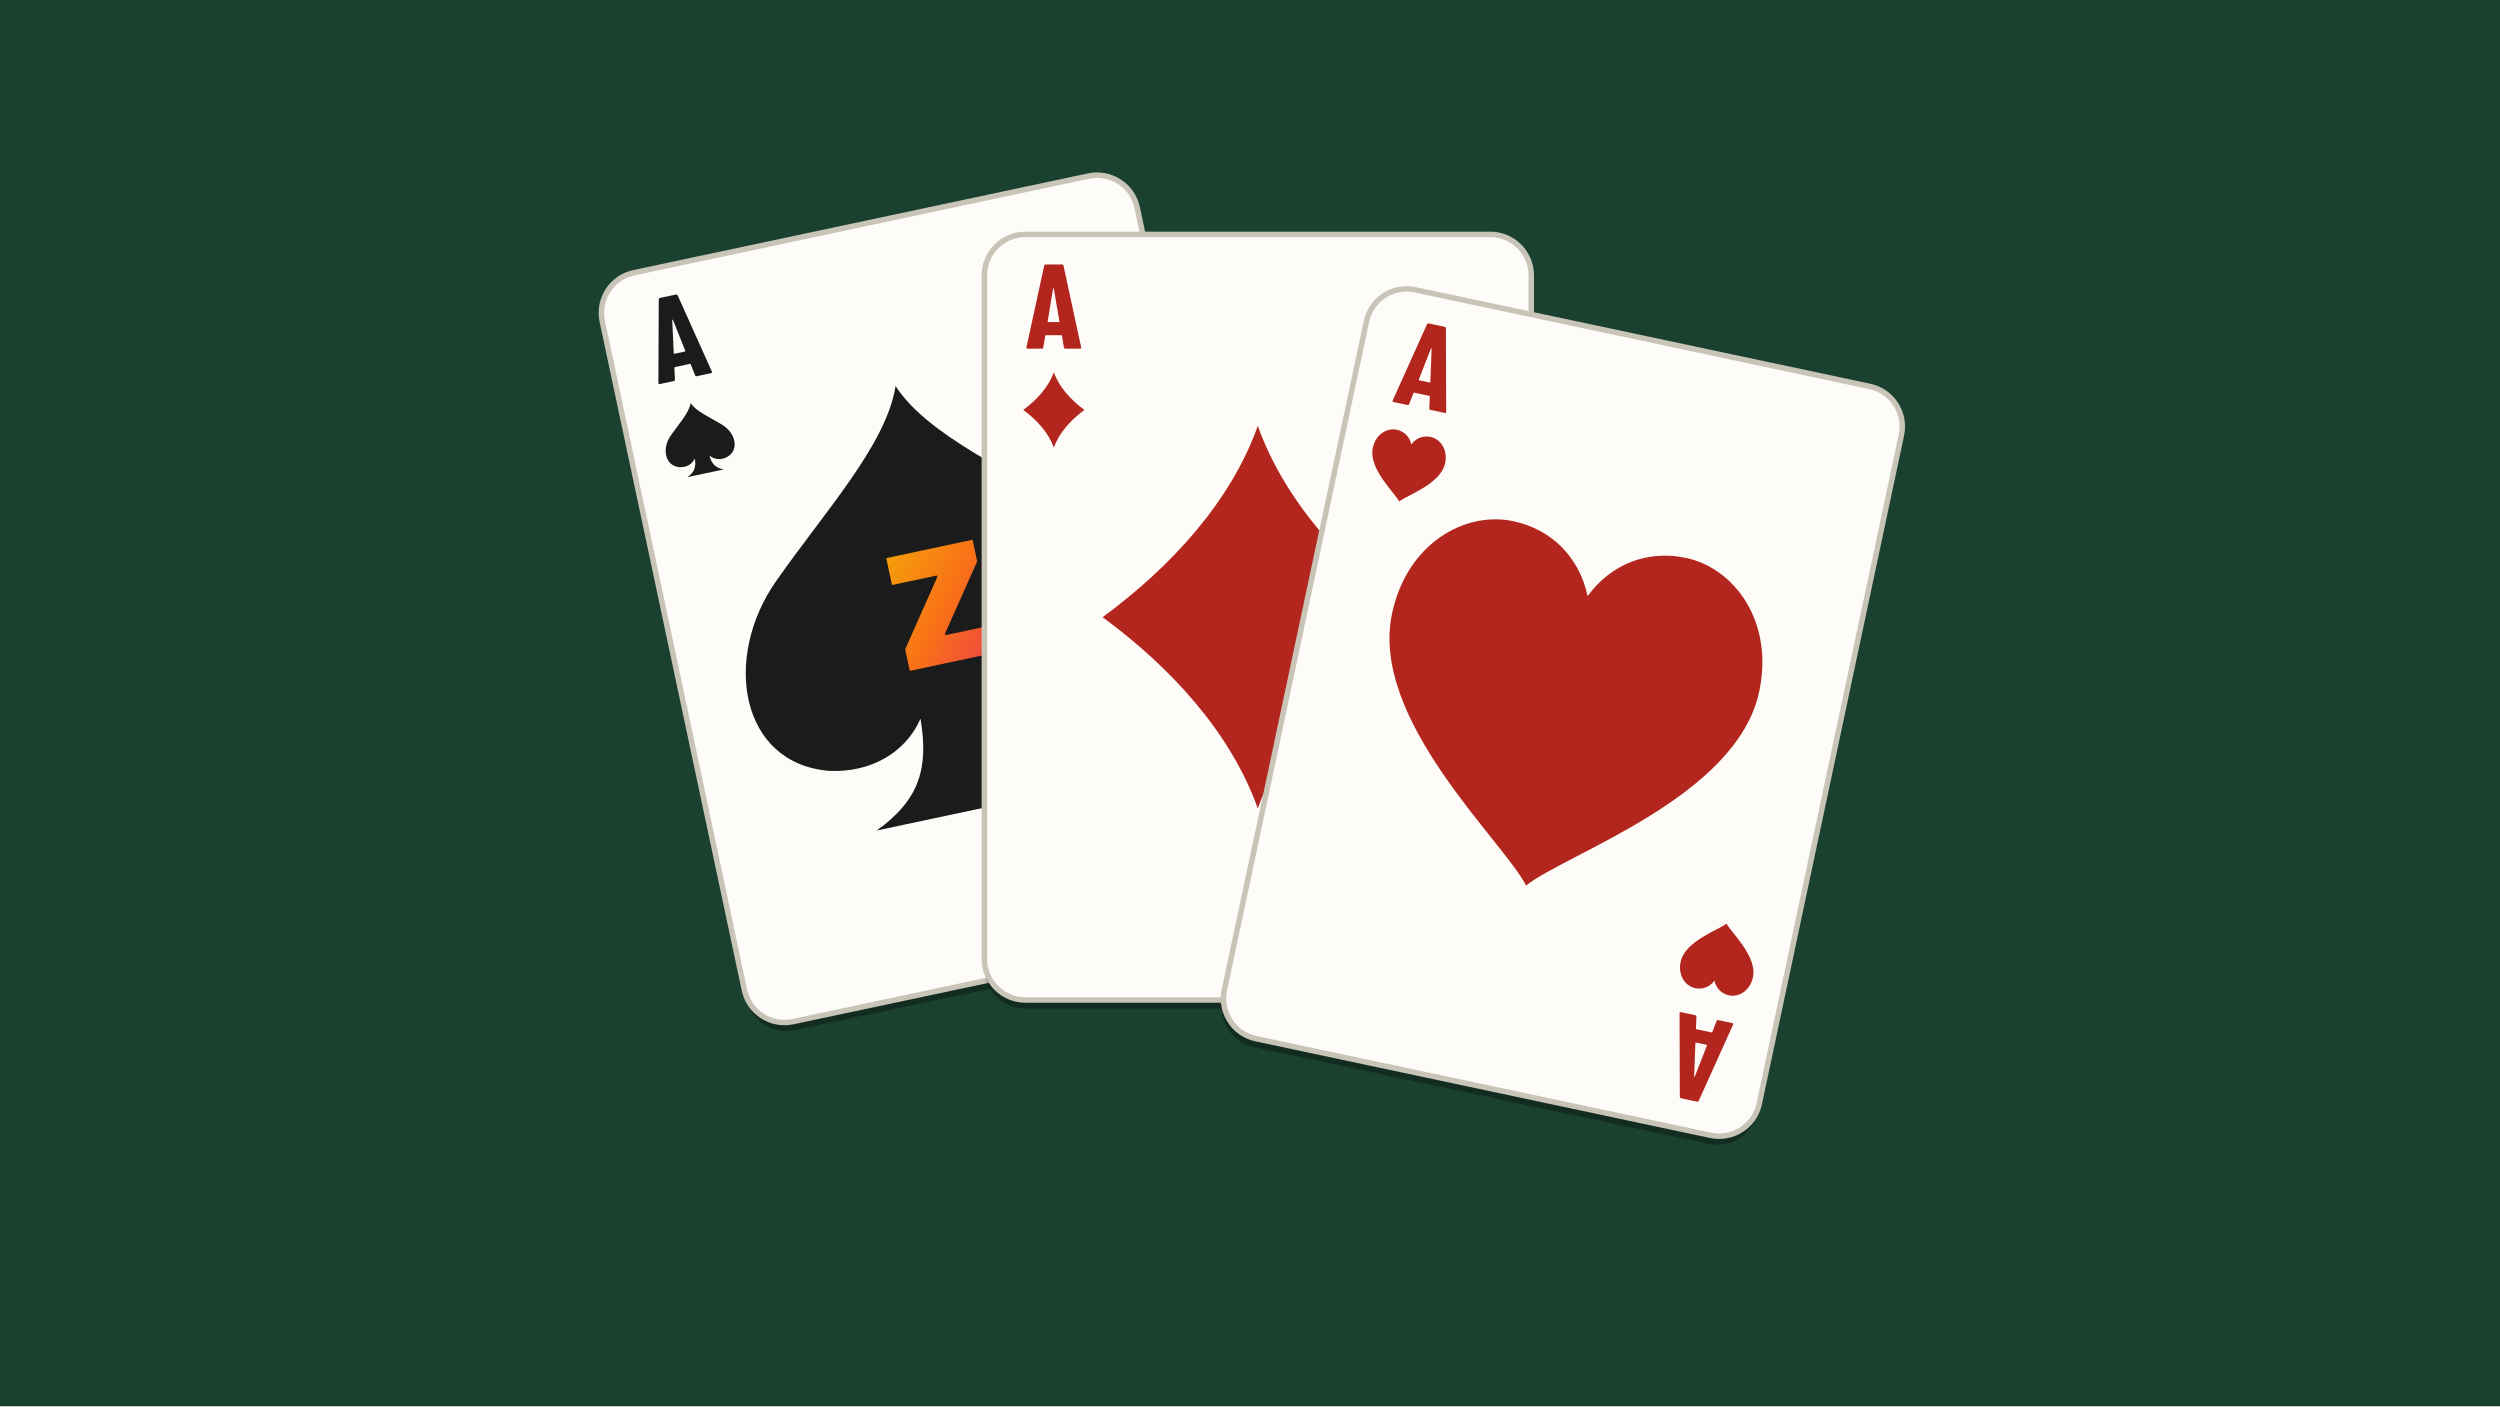
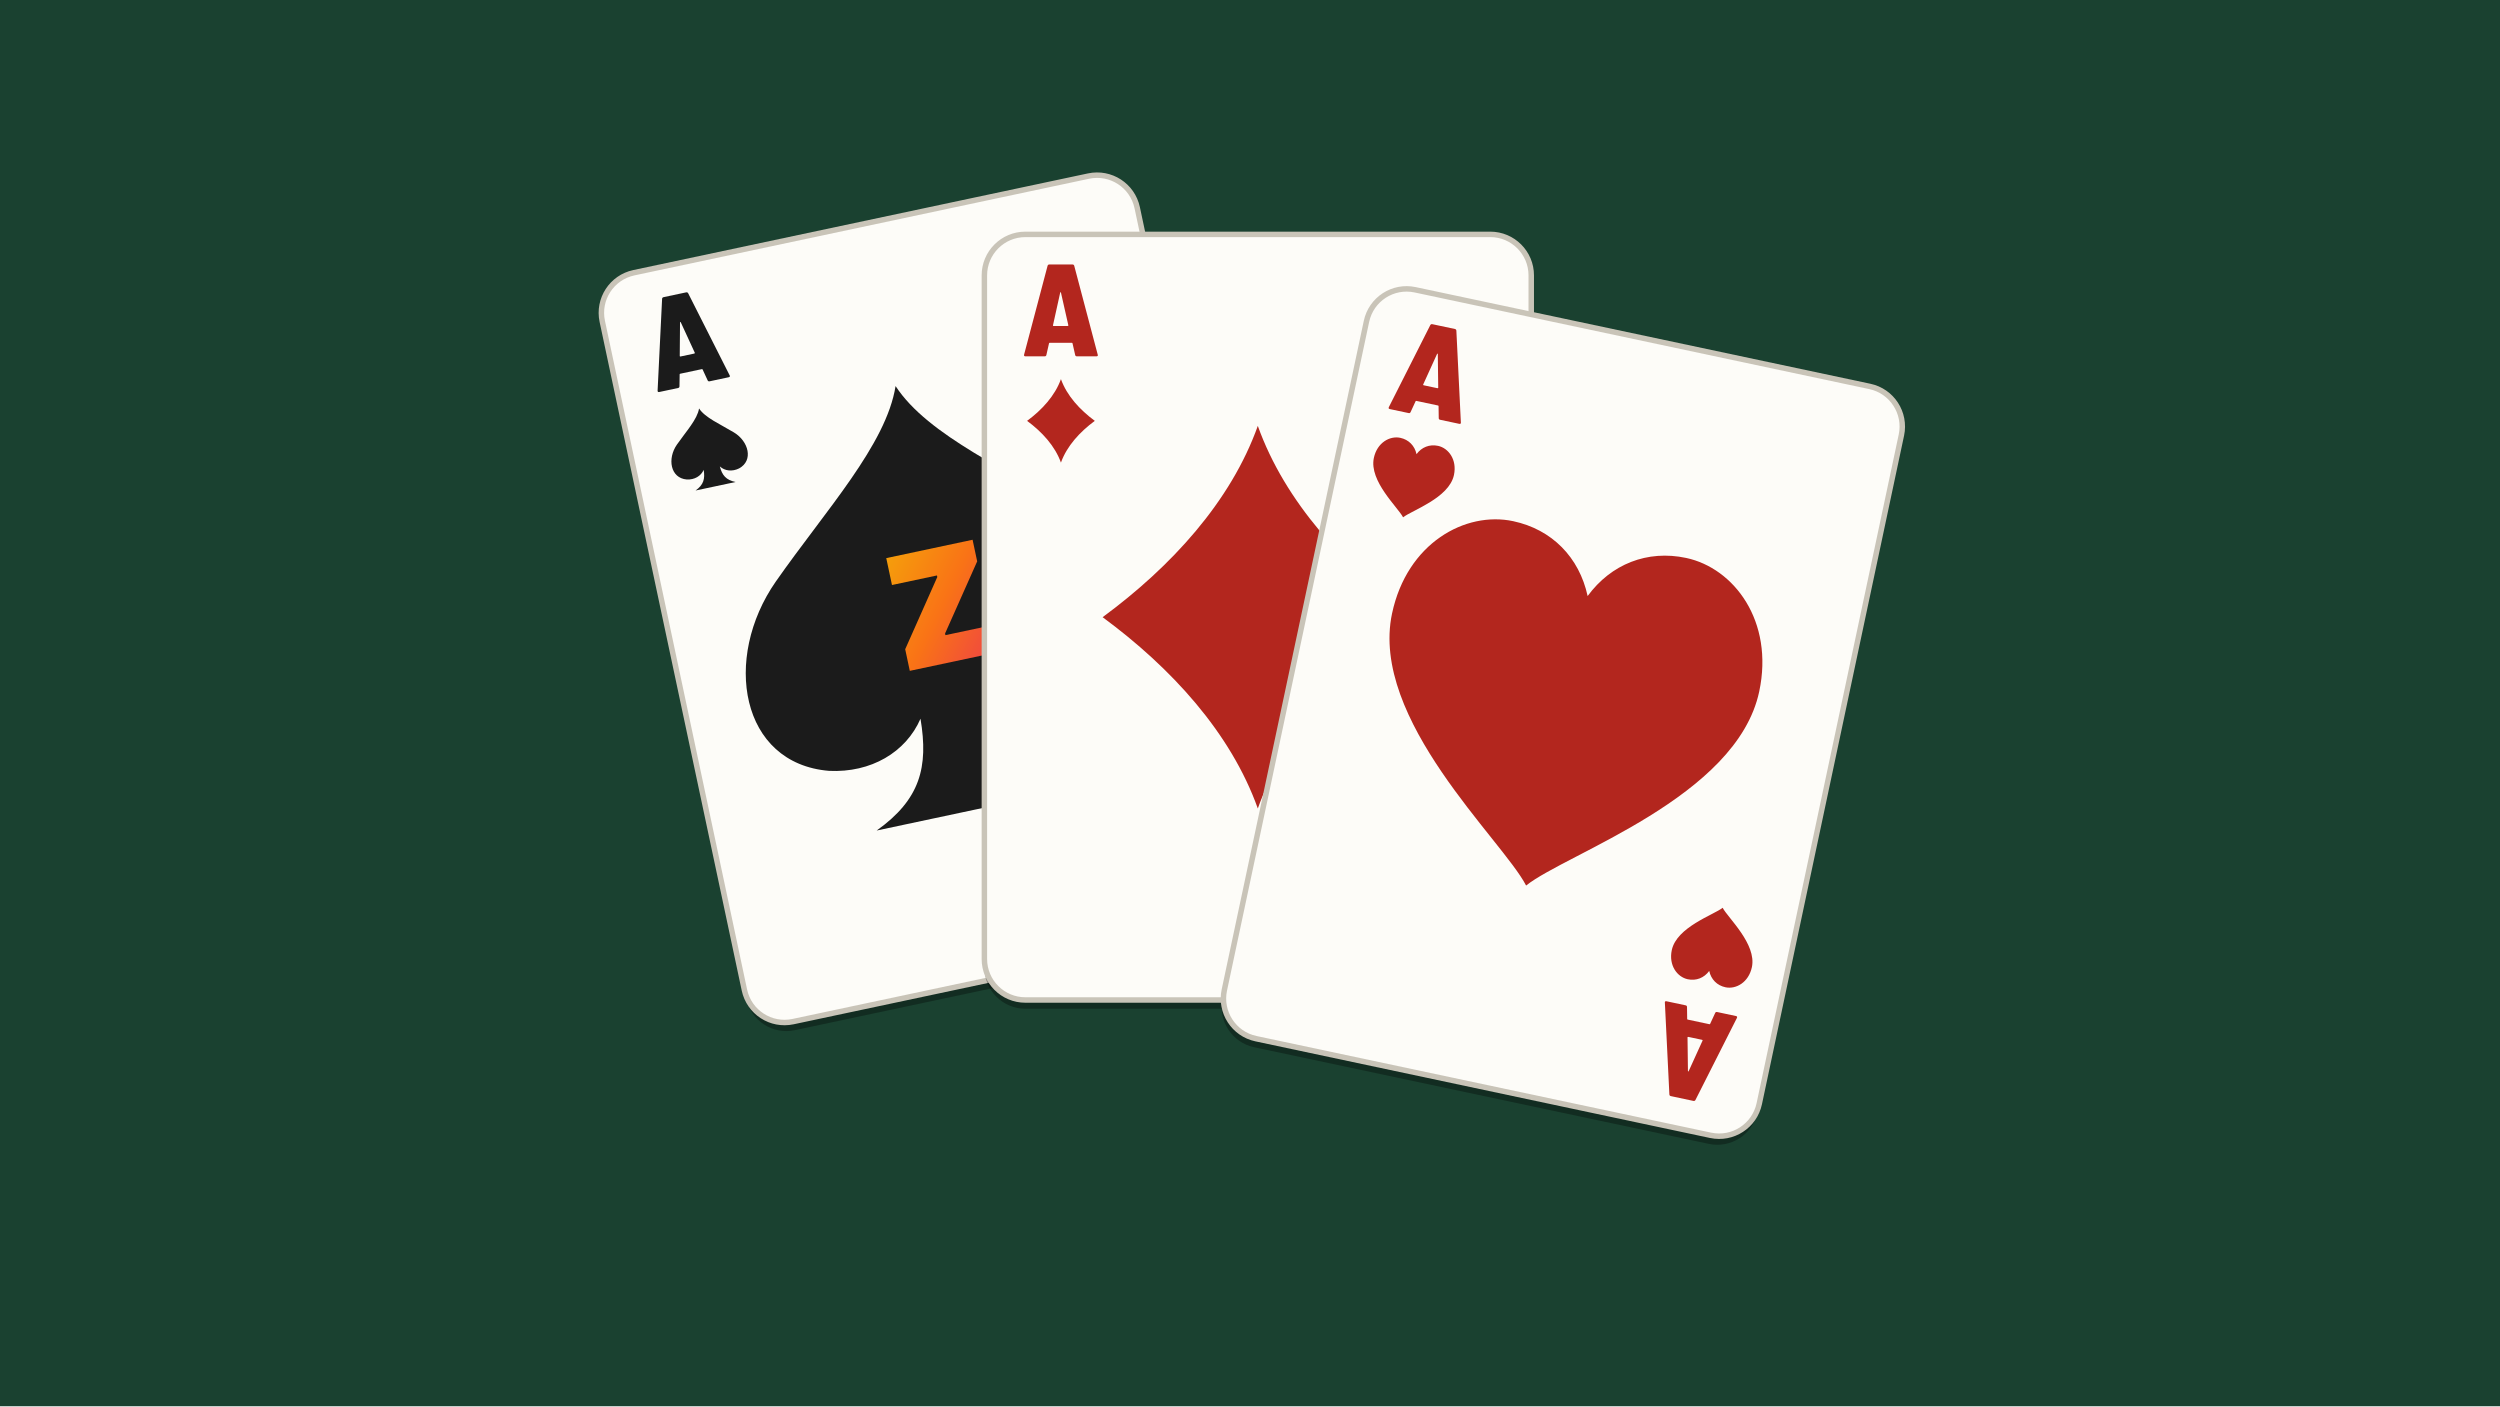
<svg xmlns="http://www.w3.org/2000/svg" width="320" height="180" viewBox="0 0 320 180">
  <defs>
    <symbol id="zc-s-3" overflow="visible">
      <path d="M0-10.2C1-7.6 4.4-5.2 7.4-2.4 10.6 .6 10.8 5.6 6.8 6.8 4.9 7.3 3.1 6.7 2.1 5.3 2.2 7.6 2.9 9 5.2 10H-5.2C-2.9 9-2.2 7.6-2.1 5.3-3.1 6.7-4.9 7.3-6.8 6.8-10.8 5.6-10.6 .6-7.4-2.4-4.4-5.2-1 -7.6 0-10.2Z" />
    </symbol>
    <linearGradient id="zc-g-mark" x1="0" y1="0" x2="1" y2="1">
      <stop offset="0" stop-color="#f59e0b" />
      <stop offset=".5" stop-color="#f97316" />
      <stop offset="1" stop-color="#ef4444" />
    </linearGradient>
    <symbol id="zc-s-1" overflow="visible">
      <path d="M0-10.6C1.5-6.4 4.8-2.8 8.6 0 4.8 2.8 1.5 6.4 0 10.6-1.5 6.4-4.8 2.8-8.6 0-4.8-2.8-1.5-6.4 0-10.6Z" />
    </symbol>
    <symbol id="zc-s-2" overflow="visible">
      <path d="M0 9.8C-1.8 7.6-10.4 2.6-10.4-3.4-10.4-7.4-7.6-9.8-4.9-9.8-2.7-9.8-.9-8.6 0-6.6 .9-8.6 2.7-9.8 4.9-9.8 7.6-9.8 10.4-7.4 10.4-3.4 10.4 2.6 1.8 7.6 0 9.8Z" />
    </symbol>
  </defs>
  <rect width="320" height="180" fill="#1a4130" />
  <g transform="translate(76 36) rotate(-12) scale(0.7)" style="color:#1b1b1b">
    <rect y="1.6" width="100" height="140" rx="7.5" fill="rgba(0,0,0,0.32)" />
    <rect width="100" height="140" rx="7.5" fill="#fdfcf8" stroke="#c9c4b8" />
    <svg width="100" height="140" viewBox="0 0 100 140" fill="currentColor" aria-hidden="true">
      <g class="zc-idx-std">
-         <path class="zc-gl" transform="translate(7.6895 5.5) scale(1.1)" d="M6.23 13.78L5.91 11.86Q5.91 11.76 5.79 11.76L3.25 11.76Q3.13 11.76 3.13 11.86L2.81 13.78Q2.79 14 2.55 14L0.21 14Q-0.05 14 0.01 13.74L2.95 0.22Q2.99 0 3.21 0L5.91 0Q6.13 0 6.17 0.22L9.09 13.74L9.11 13.82Q9.11 14 8.89 14L6.49 14Q6.25 14 6.23 13.78ZM3.61 9.58L5.41 9.58Q5.51 9.58 5.49 9.48L4.55 4.02Q4.53 3.96 4.49 3.96Q4.45 3.96 4.43 4.02L3.53 9.48Q3.53 9.58 3.61 9.58Z" fill="currentColor" />
-         <g transform="translate(12.7 32.1) scale(0.65)">
+         <path class="zc-gl" transform="translate(7.25 5.5) scale(1.2)" d="M7.79 13.78L7.39 12.02Q7.37 11.94 7.29 11.94L3.91 11.94Q3.83 11.94 3.81 12.02L3.41 13.78Q3.37 14 3.15 14L0.21 14Q-0.05 14 0.01 13.74L3.59 0.2Q3.65 0 3.87 0L7.37 0Q7.59 0 7.65 0.2L11.23 13.74L11.25 13.82Q11.25 14 11.03 14L8.05 14Q7.83 14 7.79 13.78ZM4.51 9.38L6.65 9.38Q6.69 9.38 6.73 9.35Q6.77 9.32 6.75 9.26L5.63 4.3Q5.61 4.22 5.57 4.22Q5.53 4.22 5.51 4.3L4.41 9.28Q4.39 9.38 4.51 9.38Z" fill="currentColor" />
+         <g transform="translate(14 34.1) scale(0.72)">
          <use href="#zc-s-3" />
        </g>
      </g>
      <g class="zc-idx-std" transform="rotate(180 50 70)">
-         <path class="zc-gl" transform="translate(7.6895 5.5) scale(1.1)" d="M6.23 13.78L5.91 11.86Q5.91 11.76 5.79 11.76L3.25 11.76Q3.13 11.76 3.13 11.86L2.81 13.78Q2.79 14 2.55 14L0.21 14Q-0.05 14 0.01 13.74L2.95 0.22Q2.99 0 3.21 0L5.91 0Q6.13 0 6.17 0.22L9.09 13.74L9.11 13.82Q9.11 14 8.89 14L6.49 14Q6.25 14 6.23 13.78ZM3.61 9.58L5.41 9.58Q5.51 9.58 5.49 9.48L4.55 4.02Q4.53 3.96 4.49 3.96Q4.45 3.96 4.43 4.02L3.53 9.48Q3.53 9.58 3.61 9.58Z" fill="currentColor" />
-         <g transform="translate(12.7 32.1) scale(0.65)">
+         <path class="zc-gl" transform="translate(7.25 5.5) scale(1.2)" d="M7.79 13.78L7.39 12.02Q7.37 11.94 7.29 11.94L3.91 11.94Q3.83 11.94 3.81 12.02L3.41 13.78Q3.37 14 3.15 14L0.21 14Q-0.05 14 0.01 13.74L3.59 0.2Q3.65 0 3.87 0L7.37 0Q7.59 0 7.65 0.2L11.23 13.74L11.25 13.82Q11.25 14 11.03 14L8.05 14Q7.83 14 7.79 13.78ZM4.51 9.38L6.65 9.38Q6.69 9.38 6.73 9.35Q6.77 9.32 6.75 9.26L5.63 4.3Q5.61 4.22 5.57 4.22Q5.53 4.22 5.51 4.3L4.41 9.28Q4.39 9.38 4.51 9.38Z" fill="currentColor" />
+         <g transform="translate(14 34.1) scale(0.72)">
          <use href="#zc-s-3" />
        </g>
      </g>
      <g class="zc-idx-row" display="none">
-         <path class="zc-gl" transform="translate(6 6) scale(2.1)" d="M6.23 13.78L5.91 11.86Q5.91 11.76 5.79 11.76L3.25 11.76Q3.13 11.76 3.13 11.86L2.81 13.78Q2.79 14 2.55 14L0.21 14Q-0.05 14 0.01 13.74L2.95 0.22Q2.99 0 3.21 0L5.91 0Q6.13 0 6.17 0.22L9.09 13.74L9.11 13.82Q9.11 14 8.89 14L6.49 14Q6.25 14 6.23 13.78ZM3.61 9.58L5.41 9.58Q5.51 9.58 5.49 9.48L4.55 4.02Q4.53 3.96 4.49 3.96Q4.45 3.96 4.43 4.02L3.53 9.48Q3.53 9.58 3.61 9.58Z" fill="currentColor" />
+         <path class="zc-gl" transform="translate(6 6) scale(2.1)" d="M7.79 13.78L7.39 12.02Q7.37 11.94 7.29 11.94L3.91 11.94Q3.83 11.94 3.81 12.02L3.41 13.78Q3.37 14 3.15 14L0.21 14Q-0.05 14 0.01 13.74L3.59 0.2Q3.65 0 3.87 0L7.37 0Q7.59 0 7.65 0.2L11.23 13.74L11.25 13.82Q11.25 14 11.03 14L8.05 14Q7.83 14 7.79 13.78ZM4.51 9.38L6.65 9.38Q6.69 9.38 6.73 9.35Q6.77 9.32 6.75 9.26L5.63 4.3Q5.61 4.22 5.57 4.22Q5.53 4.22 5.51 4.3L4.41 9.28Q4.39 9.38 4.51 9.38Z" fill="currentColor" />
        <g transform="translate(63 23) scale(1.25)">
          <use href="#zc-s-3" />
        </g>
      </g>
      <g class="zc-big">
        <g transform="translate(50 70) scale(3.9)">
          <use href="#zc-s-3" />
        </g>
        <path transform="translate(50 71.17) scale(1.415703)" d="M-5.852 7.438L5.852 7.438L5.852 3.885L-0.392 3.885L-0.392 3.667L5.602 -4.583L5.602 -7.438L-5.798 -7.438L-5.798 -3.885L0.142 -3.885L0.142 -3.678L-5.852 4.583Z" fill="url(#zc-g-mark)" />
      </g>
      <g class="zc-small" display="none">
        <g transform="translate(50 92) scale(3.1)">
          <use href="#zc-s-3" />
        </g>
        <path transform="translate(50 92.93) scale(1.125303)" d="M-5.852 7.438L5.852 7.438L5.852 3.885L-0.392 3.885L-0.392 3.667L5.602 -4.583L5.602 -7.438L-5.798 -7.438L-5.798 -3.885L0.142 -3.885L0.142 -3.678L-5.852 4.583Z" fill="url(#zc-g-mark)" />
      </g>
    </svg>
  </g>
  <g transform="translate(126 30) scale(0.7)" style="color:#b3261e">
    <rect y="1.6" width="100" height="140" rx="7.5" fill="rgba(0,0,0,0.32)" />
    <rect width="100" height="140" rx="7.5" fill="#fdfcf8" stroke="#c9c4b8" />
    <svg width="100" height="140" viewBox="0 0 100 140" fill="currentColor" aria-hidden="true">
      <g class="zc-idx-std">
-         <path class="zc-gl" transform="translate(7.6895 5.5) scale(1.1)" d="M6.23 13.78L5.91 11.86Q5.91 11.76 5.79 11.76L3.25 11.76Q3.13 11.76 3.13 11.86L2.81 13.78Q2.79 14 2.55 14L0.21 14Q-0.05 14 0.01 13.74L2.95 0.22Q2.99 0 3.21 0L5.91 0Q6.13 0 6.17 0.22L9.09 13.74L9.11 13.82Q9.11 14 8.89 14L6.49 14Q6.25 14 6.23 13.78ZM3.61 9.58L5.41 9.58Q5.51 9.58 5.49 9.48L4.55 4.02Q4.53 3.96 4.49 3.96Q4.45 3.96 4.43 4.02L3.53 9.48Q3.53 9.58 3.61 9.58Z" fill="currentColor" />
-         <g transform="translate(12.7 32.1) scale(0.65)">
+         <path class="zc-gl" transform="translate(7.25 5.5) scale(1.2)" d="M7.79 13.78L7.39 12.02Q7.37 11.94 7.29 11.94L3.91 11.94Q3.83 11.94 3.81 12.02L3.41 13.78Q3.37 14 3.15 14L0.21 14Q-0.05 14 0.01 13.74L3.59 0.2Q3.65 0 3.87 0L7.37 0Q7.59 0 7.65 0.2L11.23 13.74L11.25 13.82Q11.25 14 11.03 14L8.05 14Q7.83 14 7.79 13.78ZM4.51 9.38L6.65 9.38Q6.69 9.38 6.73 9.35Q6.77 9.32 6.75 9.26L5.63 4.3Q5.61 4.22 5.57 4.22Q5.53 4.22 5.51 4.3L4.41 9.28Q4.39 9.38 4.51 9.38Z" fill="currentColor" />
+         <g transform="translate(14 34.1) scale(0.72)">
          <use href="#zc-s-1" />
        </g>
      </g>
      <g class="zc-idx-std" transform="rotate(180 50 70)">
-         <path class="zc-gl" transform="translate(7.6895 5.5) scale(1.1)" d="M6.23 13.78L5.91 11.86Q5.91 11.76 5.79 11.76L3.25 11.76Q3.13 11.76 3.13 11.86L2.81 13.78Q2.79 14 2.55 14L0.21 14Q-0.05 14 0.01 13.74L2.95 0.22Q2.99 0 3.21 0L5.91 0Q6.13 0 6.17 0.22L9.09 13.74L9.11 13.82Q9.11 14 8.89 14L6.49 14Q6.25 14 6.23 13.78ZM3.61 9.58L5.41 9.58Q5.51 9.58 5.49 9.48L4.55 4.02Q4.53 3.96 4.49 3.96Q4.45 3.96 4.43 4.02L3.53 9.48Q3.53 9.58 3.61 9.58Z" fill="currentColor" />
-         <g transform="translate(12.7 32.1) scale(0.65)">
+         <path class="zc-gl" transform="translate(7.25 5.5) scale(1.2)" d="M7.79 13.78L7.39 12.02Q7.37 11.94 7.29 11.94L3.91 11.94Q3.83 11.94 3.81 12.02L3.41 13.78Q3.37 14 3.15 14L0.21 14Q-0.05 14 0.01 13.74L3.59 0.2Q3.65 0 3.87 0L7.37 0Q7.59 0 7.65 0.2L11.23 13.74L11.25 13.82Q11.25 14 11.03 14L8.05 14Q7.83 14 7.79 13.78ZM4.51 9.38L6.65 9.38Q6.69 9.38 6.73 9.35Q6.77 9.32 6.75 9.26L5.63 4.3Q5.61 4.22 5.57 4.22Q5.53 4.22 5.51 4.3L4.41 9.28Q4.39 9.38 4.51 9.38Z" fill="currentColor" />
+         <g transform="translate(14 34.1) scale(0.72)">
          <use href="#zc-s-1" />
        </g>
      </g>
      <g class="zc-idx-row" display="none">
-         <path class="zc-gl" transform="translate(6 6) scale(2.1)" d="M6.23 13.78L5.91 11.86Q5.91 11.76 5.79 11.76L3.25 11.76Q3.13 11.76 3.13 11.86L2.81 13.78Q2.79 14 2.55 14L0.21 14Q-0.05 14 0.01 13.74L2.95 0.22Q2.99 0 3.21 0L5.91 0Q6.13 0 6.17 0.22L9.09 13.74L9.11 13.82Q9.11 14 8.89 14L6.49 14Q6.25 14 6.23 13.78ZM3.61 9.58L5.41 9.58Q5.51 9.58 5.49 9.48L4.55 4.02Q4.53 3.96 4.49 3.96Q4.45 3.96 4.43 4.02L3.53 9.48Q3.53 9.58 3.61 9.58Z" fill="currentColor" />
+         <path class="zc-gl" transform="translate(6 6) scale(2.1)" d="M7.79 13.78L7.39 12.02Q7.37 11.94 7.29 11.94L3.91 11.94Q3.83 11.94 3.81 12.02L3.41 13.78Q3.37 14 3.15 14L0.21 14Q-0.05 14 0.01 13.74L3.59 0.2Q3.65 0 3.87 0L7.37 0Q7.59 0 7.65 0.2L11.23 13.74L11.25 13.82Q11.25 14 11.03 14L8.05 14Q7.83 14 7.79 13.78ZM4.51 9.38L6.65 9.38Q6.69 9.38 6.73 9.35Q6.77 9.32 6.75 9.26L5.63 4.3Q5.61 4.22 5.57 4.22Q5.53 4.22 5.51 4.3L4.41 9.28Q4.39 9.38 4.51 9.38Z" fill="currentColor" />
        <g transform="translate(63 23) scale(1.25)">
          <use href="#zc-s-1" />
        </g>
      </g>
      <g class="zc-big">
        <g transform="translate(50 70) scale(3.3)">
          <use href="#zc-s-1" />
        </g>
      </g>
      <g class="zc-small" display="none">
        <g transform="translate(50 92) scale(3.1)">
          <use href="#zc-s-1" />
        </g>
      </g>
    </svg>
  </g>
  <g transform="translate(176 36) rotate(12) scale(0.7)" style="color:#b3261e">
    <rect y="1.6" width="100" height="140" rx="7.5" fill="rgba(0,0,0,0.32)" />
    <rect width="100" height="140" rx="7.5" fill="#fdfcf8" stroke="#c9c4b8" />
    <svg width="100" height="140" viewBox="0 0 100 140" fill="currentColor" aria-hidden="true">
      <g class="zc-idx-std">
-         <path class="zc-gl" transform="translate(7.6895 5.5) scale(1.1)" d="M6.23 13.78L5.91 11.86Q5.91 11.76 5.79 11.76L3.25 11.76Q3.13 11.76 3.13 11.86L2.81 13.78Q2.79 14 2.55 14L0.21 14Q-0.05 14 0.01 13.74L2.95 0.22Q2.99 0 3.21 0L5.91 0Q6.13 0 6.17 0.22L9.09 13.74L9.11 13.82Q9.11 14 8.89 14L6.49 14Q6.25 14 6.23 13.78ZM3.61 9.58L5.41 9.58Q5.51 9.58 5.49 9.48L4.55 4.02Q4.53 3.96 4.49 3.96Q4.45 3.96 4.43 4.02L3.53 9.48Q3.53 9.58 3.61 9.58Z" fill="currentColor" />
-         <g transform="translate(12.7 32.1) scale(0.65)">
+         <path class="zc-gl" transform="translate(7.25 5.5) scale(1.2)" d="M7.79 13.78L7.39 12.02Q7.37 11.94 7.29 11.94L3.91 11.94Q3.83 11.94 3.81 12.02L3.41 13.78Q3.37 14 3.15 14L0.21 14Q-0.05 14 0.01 13.74L3.59 0.2Q3.65 0 3.87 0L7.37 0Q7.59 0 7.65 0.2L11.23 13.74L11.25 13.82Q11.25 14 11.03 14L8.05 14Q7.83 14 7.79 13.78ZM4.51 9.38L6.65 9.38Q6.69 9.38 6.73 9.35Q6.77 9.32 6.75 9.26L5.63 4.3Q5.61 4.22 5.57 4.22Q5.53 4.22 5.51 4.3L4.41 9.28Q4.39 9.38 4.51 9.38Z" fill="currentColor" />
+         <g transform="translate(14 34.1) scale(0.72)">
          <use href="#zc-s-2" />
        </g>
      </g>
      <g class="zc-idx-std" transform="rotate(180 50 70)">
-         <path class="zc-gl" transform="translate(7.6895 5.5) scale(1.1)" d="M6.23 13.78L5.91 11.86Q5.91 11.76 5.79 11.76L3.25 11.76Q3.13 11.76 3.13 11.86L2.81 13.78Q2.79 14 2.55 14L0.21 14Q-0.05 14 0.01 13.74L2.95 0.22Q2.99 0 3.21 0L5.91 0Q6.13 0 6.17 0.22L9.09 13.74L9.11 13.82Q9.11 14 8.89 14L6.49 14Q6.25 14 6.23 13.78ZM3.61 9.58L5.41 9.58Q5.51 9.58 5.49 9.48L4.55 4.02Q4.53 3.96 4.49 3.96Q4.45 3.96 4.43 4.02L3.53 9.48Q3.53 9.58 3.61 9.58Z" fill="currentColor" />
-         <g transform="translate(12.7 32.1) scale(0.65)">
+         <path class="zc-gl" transform="translate(7.25 5.5) scale(1.2)" d="M7.79 13.78L7.39 12.02Q7.37 11.94 7.29 11.94L3.91 11.94Q3.83 11.94 3.81 12.02L3.41 13.78Q3.37 14 3.15 14L0.21 14Q-0.05 14 0.01 13.74L3.59 0.2Q3.65 0 3.87 0L7.37 0Q7.59 0 7.65 0.2L11.23 13.74L11.25 13.82Q11.25 14 11.03 14L8.05 14Q7.83 14 7.79 13.78ZM4.51 9.38L6.65 9.38Q6.69 9.38 6.73 9.35Q6.77 9.32 6.75 9.26L5.63 4.3Q5.61 4.22 5.57 4.22Q5.53 4.22 5.51 4.3L4.41 9.28Q4.39 9.38 4.51 9.38Z" fill="currentColor" />
+         <g transform="translate(14 34.1) scale(0.72)">
          <use href="#zc-s-2" />
        </g>
      </g>
      <g class="zc-idx-row" display="none">
-         <path class="zc-gl" transform="translate(6 6) scale(2.1)" d="M6.23 13.78L5.91 11.86Q5.91 11.76 5.79 11.76L3.25 11.76Q3.13 11.76 3.13 11.86L2.81 13.78Q2.79 14 2.55 14L0.21 14Q-0.05 14 0.01 13.74L2.95 0.22Q2.99 0 3.21 0L5.91 0Q6.13 0 6.17 0.22L9.09 13.74L9.11 13.82Q9.11 14 8.89 14L6.49 14Q6.25 14 6.23 13.78ZM3.61 9.58L5.41 9.58Q5.51 9.58 5.49 9.48L4.55 4.02Q4.53 3.96 4.49 3.96Q4.45 3.96 4.43 4.02L3.53 9.48Q3.53 9.58 3.61 9.58Z" fill="currentColor" />
+         <path class="zc-gl" transform="translate(6 6) scale(2.1)" d="M7.79 13.78L7.39 12.02Q7.37 11.94 7.29 11.94L3.91 11.94Q3.83 11.94 3.81 12.02L3.41 13.78Q3.37 14 3.15 14L0.21 14Q-0.05 14 0.01 13.74L3.59 0.2Q3.65 0 3.87 0L7.37 0Q7.59 0 7.65 0.2L11.23 13.74L11.25 13.82Q11.25 14 11.03 14L8.05 14Q7.83 14 7.79 13.78ZM4.51 9.38L6.65 9.38Q6.69 9.38 6.73 9.35Q6.77 9.32 6.75 9.26L5.63 4.3Q5.61 4.22 5.57 4.22Q5.53 4.22 5.51 4.3L4.41 9.28Q4.39 9.38 4.51 9.38Z" fill="currentColor" />
        <g transform="translate(63 23) scale(1.25)">
          <use href="#zc-s-2" />
        </g>
      </g>
      <g class="zc-big">
        <g transform="translate(50 70) scale(3.3)">
          <use href="#zc-s-2" />
        </g>
      </g>
      <g class="zc-small" display="none">
        <g transform="translate(50 92) scale(3.1)">
          <use href="#zc-s-2" />
        </g>
      </g>
    </svg>
  </g>
</svg>
